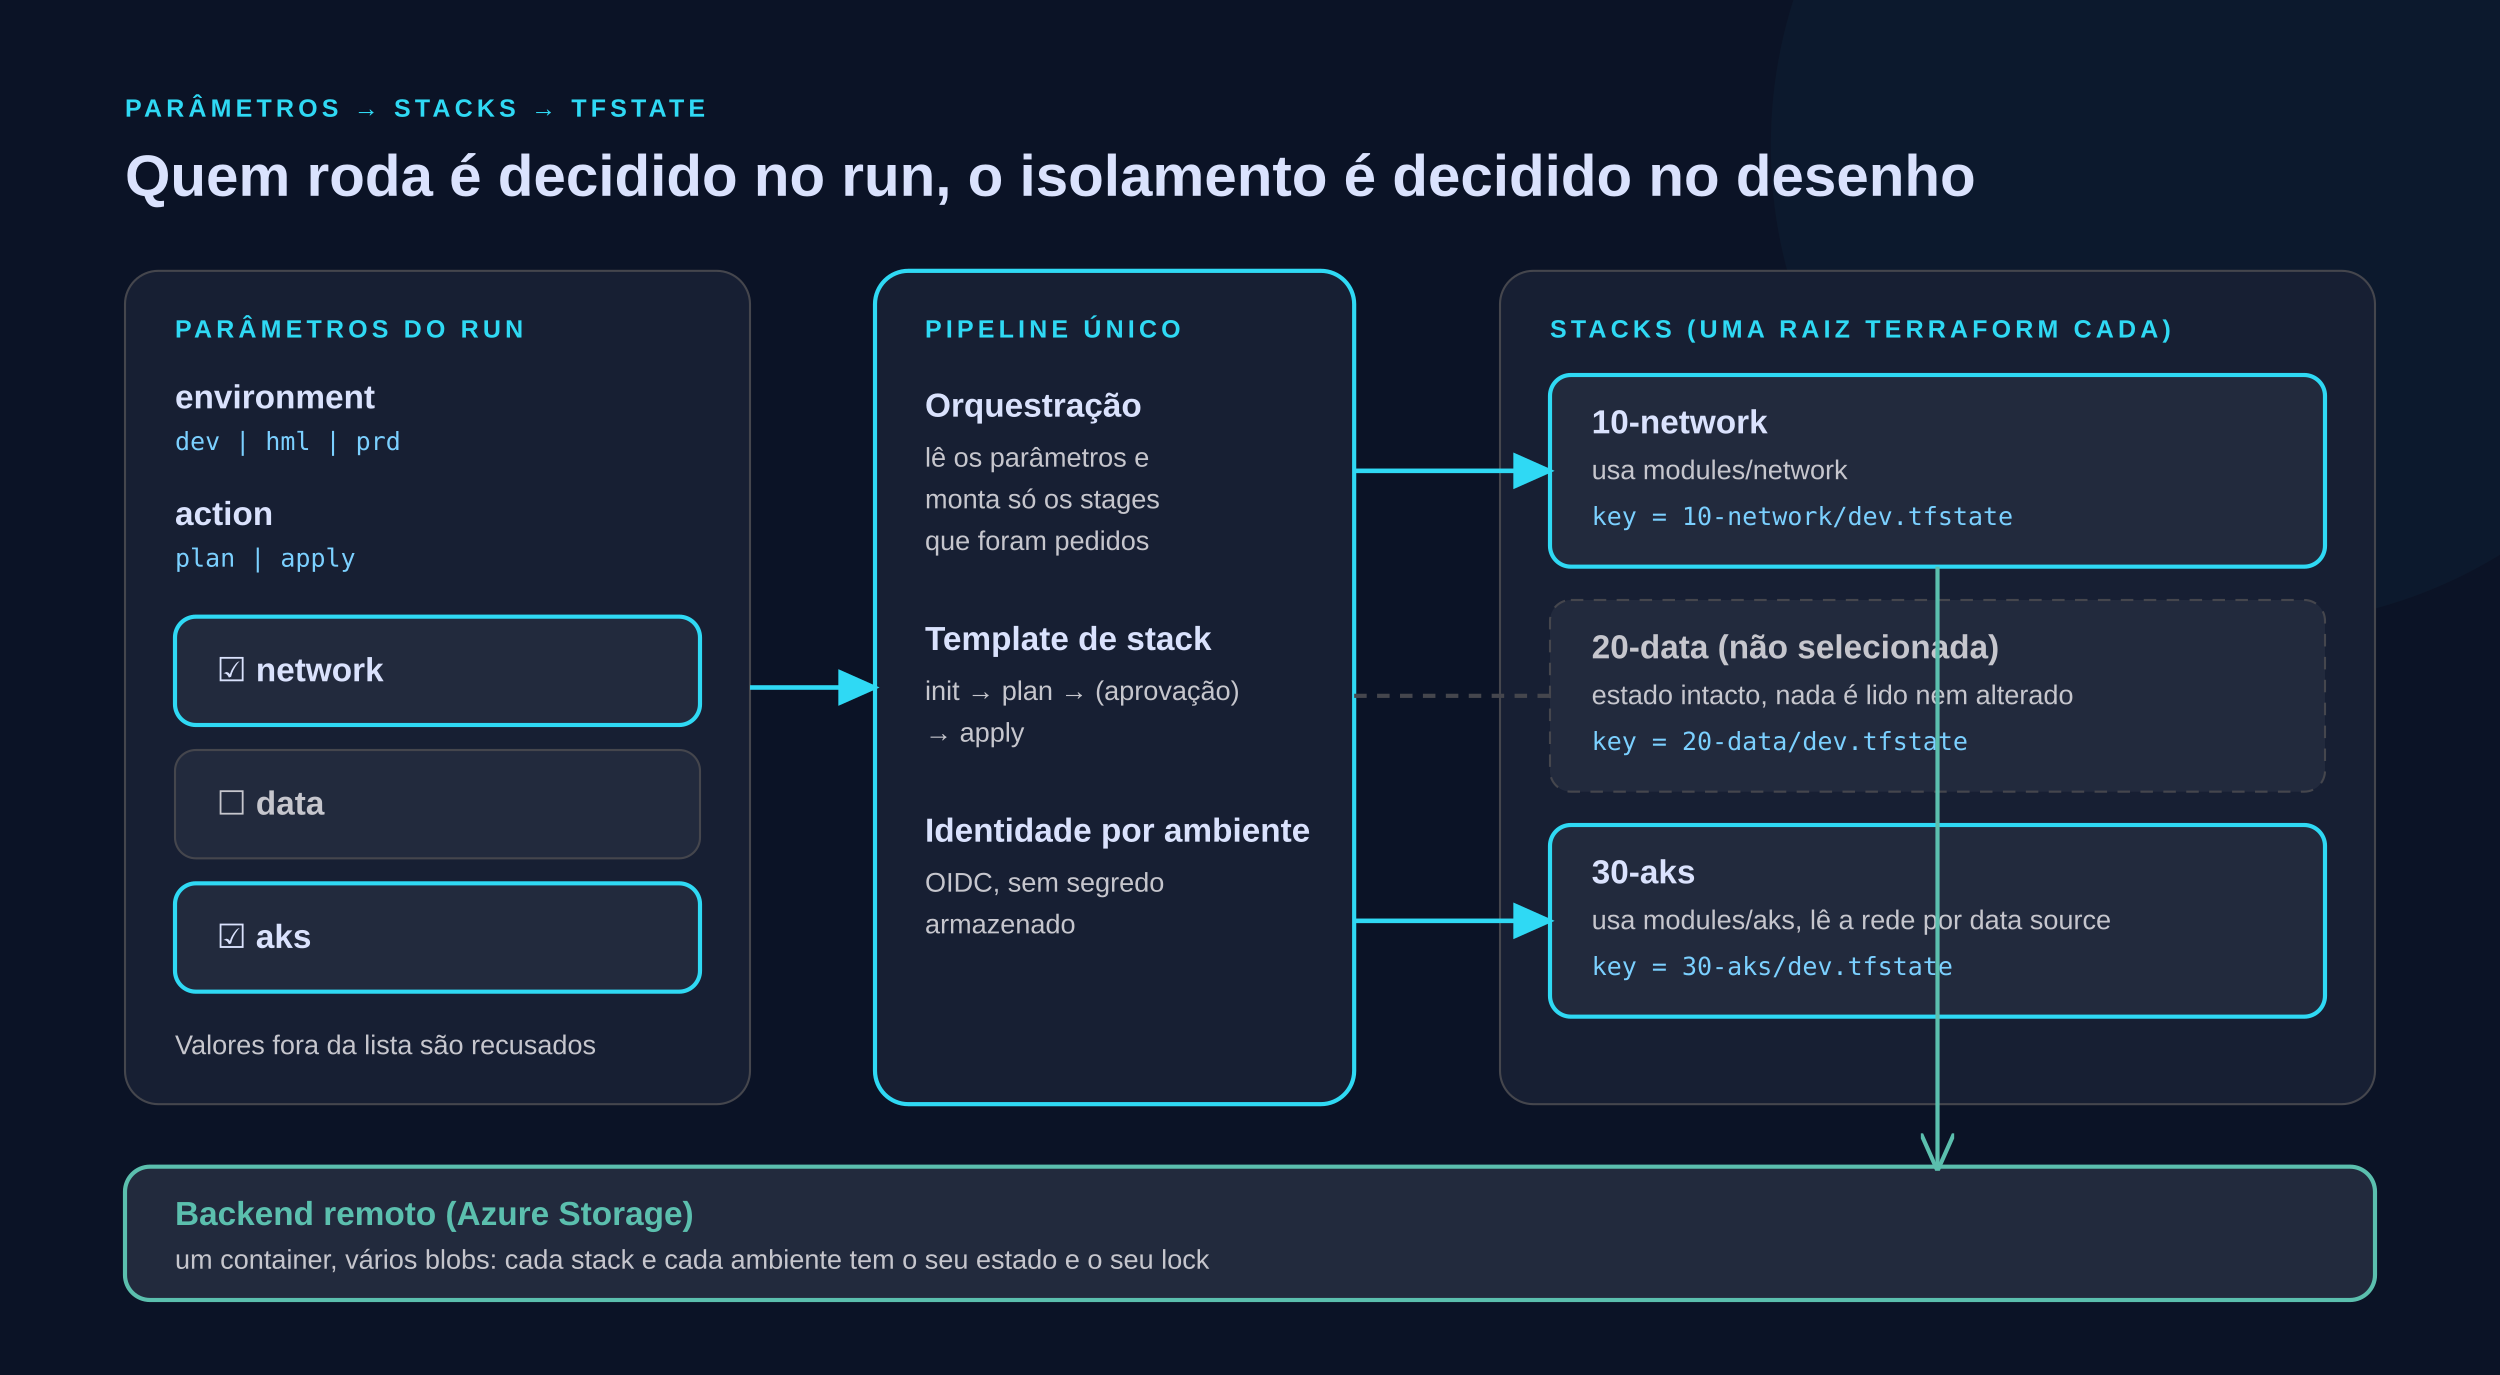
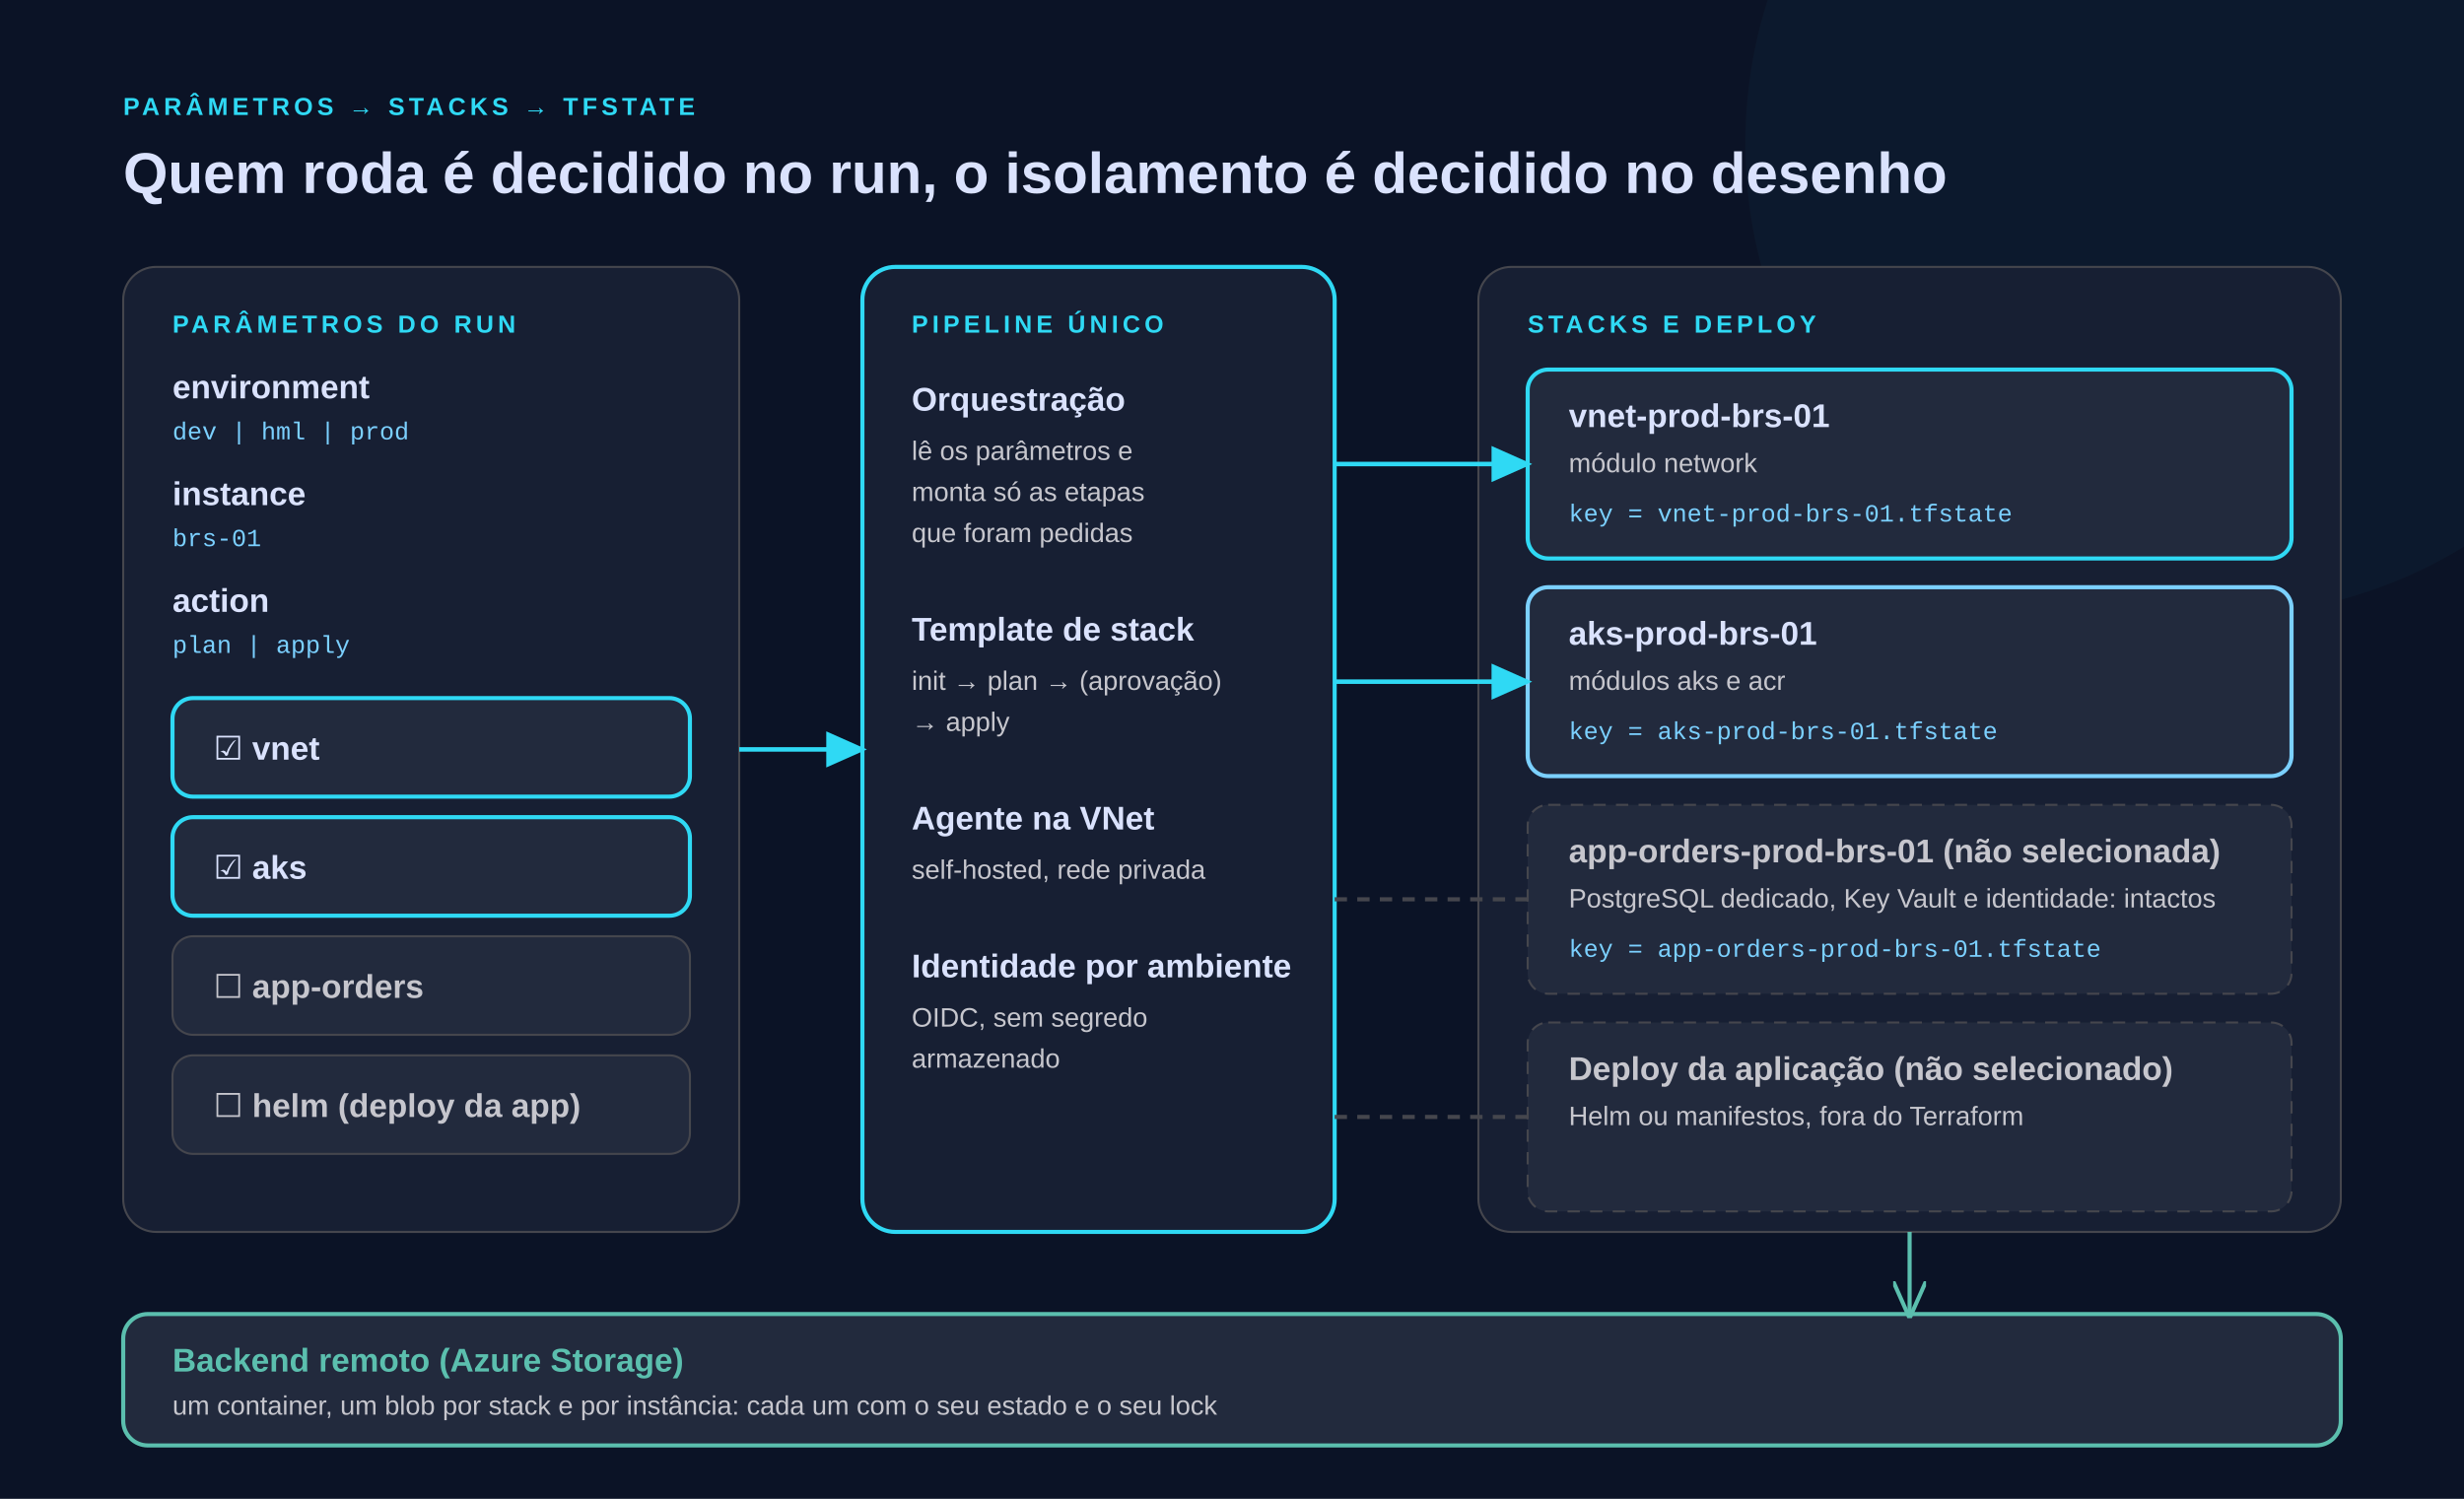
- <svg xmlns="http://www.w3.org/2000/svg" width="1200" height="660" viewBox="0 0 1200 660" role="img" aria-labelledby="title desc">
+ <svg xmlns="http://www.w3.org/2000/svg" width="1200" height="730" viewBox="0 0 1200 730" role="img" aria-labelledby="title desc">
  <defs>
-     <style>text{font-family:Manrope,'Geist Sans',Arial,sans-serif;fill:#dae2fd}.title{font-family:'Space Grotesk','Geist Sans',Arial,sans-serif;font-size:28px;font-weight:700}.kicker{font-family:'Space Grotesk','Geist Sans',Arial,sans-serif;font-size:12px;font-weight:700;letter-spacing:2px;fill:#2fd9f4}.label{font-family:'Space Grotesk','Geist Sans',Arial,sans-serif;font-size:16px;font-weight:700}.body{font-size:13px;fill:#c6c6cd}.mono{font-family:'Geist Mono',Consolas,monospace;font-size:12px;fill:#7bd0ff}.edge{fill:none;stroke:#2fd9f4;stroke-width:2.2;marker-end:url(#a)}.skip{fill:none;stroke:#45464d;stroke-width:2;stroke-dasharray:6 5}.state{fill:none;stroke:#5bbfae;stroke-width:2;marker-end:url(#c)}</style>
+     <style>text{font-family:Manrope,'Geist Sans',Arial,sans-serif;fill:#dae2fd}.title{font-family:'Space Grotesk','Geist Sans',Arial,sans-serif;font-size:28px;font-weight:700}.kicker{font-family:'Space Grotesk','Geist Sans',Arial,sans-serif;font-size:12px;font-weight:700;letter-spacing:2px;fill:#2fd9f4}.label{font-family:'Space Grotesk','Geist Sans',Arial,sans-serif;font-size:16px;font-weight:700}.body{font-size:13px;fill:#c6c6cd}.mono{font-family:'Geist Mono',Consolas,'Courier New',monospace;font-size:12px;fill:#7bd0ff}.edge{fill:none;stroke:#2fd9f4;stroke-width:2.2;marker-end:url(#a)}.skip{fill:none;stroke:#45464d;stroke-width:2;stroke-dasharray:6 5}.state{fill:none;stroke:#5bbfae;stroke-width:2;marker-end:url(#c)}</style>
    <marker id="a" markerWidth="9" markerHeight="8" refX="8" refY="4" orient="auto">
      <path d="M0 0L9 4L0 8Z" fill="#2fd9f4" />
    </marker>
    <marker id="c" markerWidth="9" markerHeight="8" refX="8" refY="4" orient="auto">
      <path d="M0 0L9 4L0 8" fill="none" stroke="#5bbfae" />
    </marker>
  </defs>
-   <rect width="1200" height="660" fill="#0b1326" />
+   <rect width="1200" height="730" fill="#0b1326" />
  <circle cx="1080" cy="70" r="230" fill="#2fd9f4" opacity=".035" />
  <text x="60" y="56" class="kicker">PARÂMETROS → STACKS → TFSTATE</text>
  <text x="60" y="94" class="title">Quem roda é decidido no run, o isolamento é decidido no desenho</text>
-   <rect x="60" y="130" width="300" height="400" rx="16" fill="#171f33" stroke="#45464d" />
+   <rect x="60" y="130" width="300" height="470" rx="16" fill="#171f33" stroke="#45464d" />
  <text x="84" y="162" class="kicker">PARÂMETROS DO RUN</text>
-   <text x="84" y="196" class="label">environment</text>
-   <text x="84" y="216" class="mono">dev | hml | prd</text>
-   <text x="84" y="252" class="label">action</text>
-   <text x="84" y="272" class="mono">plan | apply</text>
-   <rect x="84" y="296" width="252" height="52" rx="10" fill="#222a3d" stroke="#2fd9f4" stroke-width="2" />
-   <text x="104" y="327" class="label">☑ network</text>
-   <rect x="84" y="360" width="252" height="52" rx="10" fill="#222a3d" stroke="#45464d" />
-   <text x="104" y="391" class="label" style="fill:#c6c6cd">☐ data</text>
-   <rect x="84" y="424" width="252" height="52" rx="10" fill="#222a3d" stroke="#2fd9f4" stroke-width="2" />
-   <text x="104" y="455" class="label">☑ aks</text>
-   <text x="84" y="506" class="body">Valores fora da lista são recusados</text>
-   <rect x="420" y="130" width="230" height="400" rx="16" fill="#171f33" stroke="#2fd9f4" stroke-width="2" />
+   <text x="84" y="194" class="label">environment</text>
+   <text x="84" y="214" class="mono">dev | hml | prod</text>
+   <text x="84" y="246" class="label">instance</text>
+   <text x="84" y="266" class="mono">brs-01</text>
+   <text x="84" y="298" class="label">action</text>
+   <text x="84" y="318" class="mono">plan | apply</text>
+   <rect x="84" y="340" width="252" height="48" rx="10" fill="#222a3d" stroke="#2fd9f4" stroke-width="2" />
+   <text x="104" y="370" class="label">☑ vnet</text>
+   <rect x="84" y="398" width="252" height="48" rx="10" fill="#222a3d" stroke="#2fd9f4" stroke-width="2" />
+   <text x="104" y="428" class="label">☑ aks</text>
+   <rect x="84" y="456" width="252" height="48" rx="10" fill="#222a3d" stroke="#45464d" />
+   <text x="104" y="486" class="label" style="fill:#c6c6cd">☐ app-orders</text>
+   <rect x="84" y="514" width="252" height="48" rx="10" fill="#222a3d" stroke="#45464d" />
+   <text x="104" y="544" class="label" style="fill:#c6c6cd">☐ helm (deploy da app)</text>
+   <rect x="420" y="130" width="230" height="470" rx="16" fill="#171f33" stroke="#2fd9f4" stroke-width="2" />
  <text x="444" y="162" class="kicker">PIPELINE ÚNICO</text>
  <text x="444" y="200" class="label">Orquestração</text>
  <text x="444" y="224" class="body">lê os parâmetros e</text>
-   <text x="444" y="244" class="body">monta só os stages</text>
-   <text x="444" y="264" class="body">que foram pedidos</text>
+   <text x="444" y="244" class="body">monta só as etapas</text>
+   <text x="444" y="264" class="body">que foram pedidas</text>
  <text x="444" y="312" class="label">Template de stack</text>
  <text x="444" y="336" class="body">init → plan → (aprovação)</text>
  <text x="444" y="356" class="body">→ apply</text>
-   <text x="444" y="404" class="label">Identidade por ambiente</text>
-   <text x="444" y="428" class="body">OIDC, sem segredo</text>
-   <text x="444" y="448" class="body">armazenado</text>
-   <rect x="720" y="130" width="420" height="400" rx="16" fill="#171f33" stroke="#45464d" />
-   <text x="744" y="162" class="kicker">STACKS (UMA RAIZ TERRAFORM CADA)</text>
+   <text x="444" y="404" class="label">Agente na VNet</text>
+   <text x="444" y="428" class="body">self-hosted, rede privada</text>
+   <text x="444" y="476" class="label">Identidade por ambiente</text>
+   <text x="444" y="500" class="body">OIDC, sem segredo</text>
+   <text x="444" y="520" class="body">armazenado</text>
+   <rect x="720" y="130" width="420" height="470" rx="16" fill="#171f33" stroke="#45464d" />
+   <text x="744" y="162" class="kicker">STACKS E DEPLOY</text>
  <rect x="744" y="180" width="372" height="92" rx="10" fill="#222a3d" stroke="#2fd9f4" stroke-width="2" />
-   <text x="764" y="208" class="label">10-network</text>
-   <text x="764" y="230" class="body">usa modules/network</text>
-   <text x="764" y="252" class="mono">key = 10-network/dev.tfstate</text>
-   <rect x="744" y="288" width="372" height="92" rx="10" fill="#222a3d" stroke="#45464d" stroke-dasharray="6 5" />
-   <text x="764" y="316" class="label" style="fill:#c6c6cd">20-data  (não selecionada)</text>
-   <text x="764" y="338" class="body">estado intacto, nada é lido nem alterado</text>
-   <text x="764" y="360" class="mono">key = 20-data/dev.tfstate</text>
-   <rect x="744" y="396" width="372" height="92" rx="10" fill="#222a3d" stroke="#2fd9f4" stroke-width="2" />
-   <text x="764" y="424" class="label">30-aks</text>
-   <text x="764" y="446" class="body">usa modules/aks, lê a rede por data source</text>
-   <text x="764" y="468" class="mono">key = 30-aks/dev.tfstate</text>
-   <path class="edge" d="M360 330H420" />
+   <text x="764" y="208" class="label">vnet-prod-brs-01</text>
+   <text x="764" y="230" class="body">módulo network</text>
+   <text x="764" y="254" class="mono">key = vnet-prod-brs-01.tfstate</text>
+   <rect x="744" y="286" width="372" height="92" rx="10" fill="#222a3d" stroke="#7bd0ff" stroke-width="2" />
+   <text x="764" y="314" class="label">aks-prod-brs-01</text>
+   <text x="764" y="336" class="body">módulos aks e acr</text>
+   <text x="764" y="360" class="mono">key = aks-prod-brs-01.tfstate</text>
+   <rect x="744" y="392" width="372" height="92" rx="10" fill="#222a3d" stroke="#45464d" stroke-dasharray="6 5" />
+   <text x="764" y="420" class="label" style="fill:#c6c6cd">app-orders-prod-brs-01  (não selecionada)</text>
+   <text x="764" y="442" class="body">PostgreSQL dedicado, Key Vault e identidade: intactos</text>
+   <text x="764" y="466" class="mono">key = app-orders-prod-brs-01.tfstate</text>
+   <rect x="744" y="498" width="372" height="92" rx="10" fill="#222a3d" stroke="#45464d" stroke-dasharray="6 5" />
+   <text x="764" y="526" class="label" style="fill:#c6c6cd">Deploy da aplicação  (não selecionado)</text>
+   <text x="764" y="548" class="body">Helm ou manifestos, fora do Terraform</text>
+   <path class="edge" d="M360 365H420" />
  <path class="edge" d="M650 226H744" />
-   <path class="skip" d="M650 334H744" />
-   <path class="edge" d="M650 442H744" />
-   <rect x="60" y="560" width="1080" height="64" rx="12" fill="#222a3d" stroke="#5bbfae" stroke-width="2" />
-   <text x="84" y="588" class="label" style="fill:#5bbfae">Backend remoto (Azure Storage)</text>
-   <text x="84" y="609" class="body">um container, vários blobs: cada stack e cada ambiente tem o seu estado e o seu lock</text>
-   <path class="state" d="M930 272V560" />
+   <path class="edge" d="M650 332H744" />
+   <path class="skip" d="M650 438H744" />
+   <path class="skip" d="M650 544H744" />
+   <rect x="60" y="640" width="1080" height="64" rx="12" fill="#222a3d" stroke="#5bbfae" stroke-width="2" />
+   <text x="84" y="668" class="label" style="fill:#5bbfae">Backend remoto (Azure Storage)</text>
+   <text x="84" y="689" class="body">um container, um blob por stack e por instância: cada um com o seu estado e o seu lock</text>
+   <path class="state" d="M930 600V640" />
</svg>
